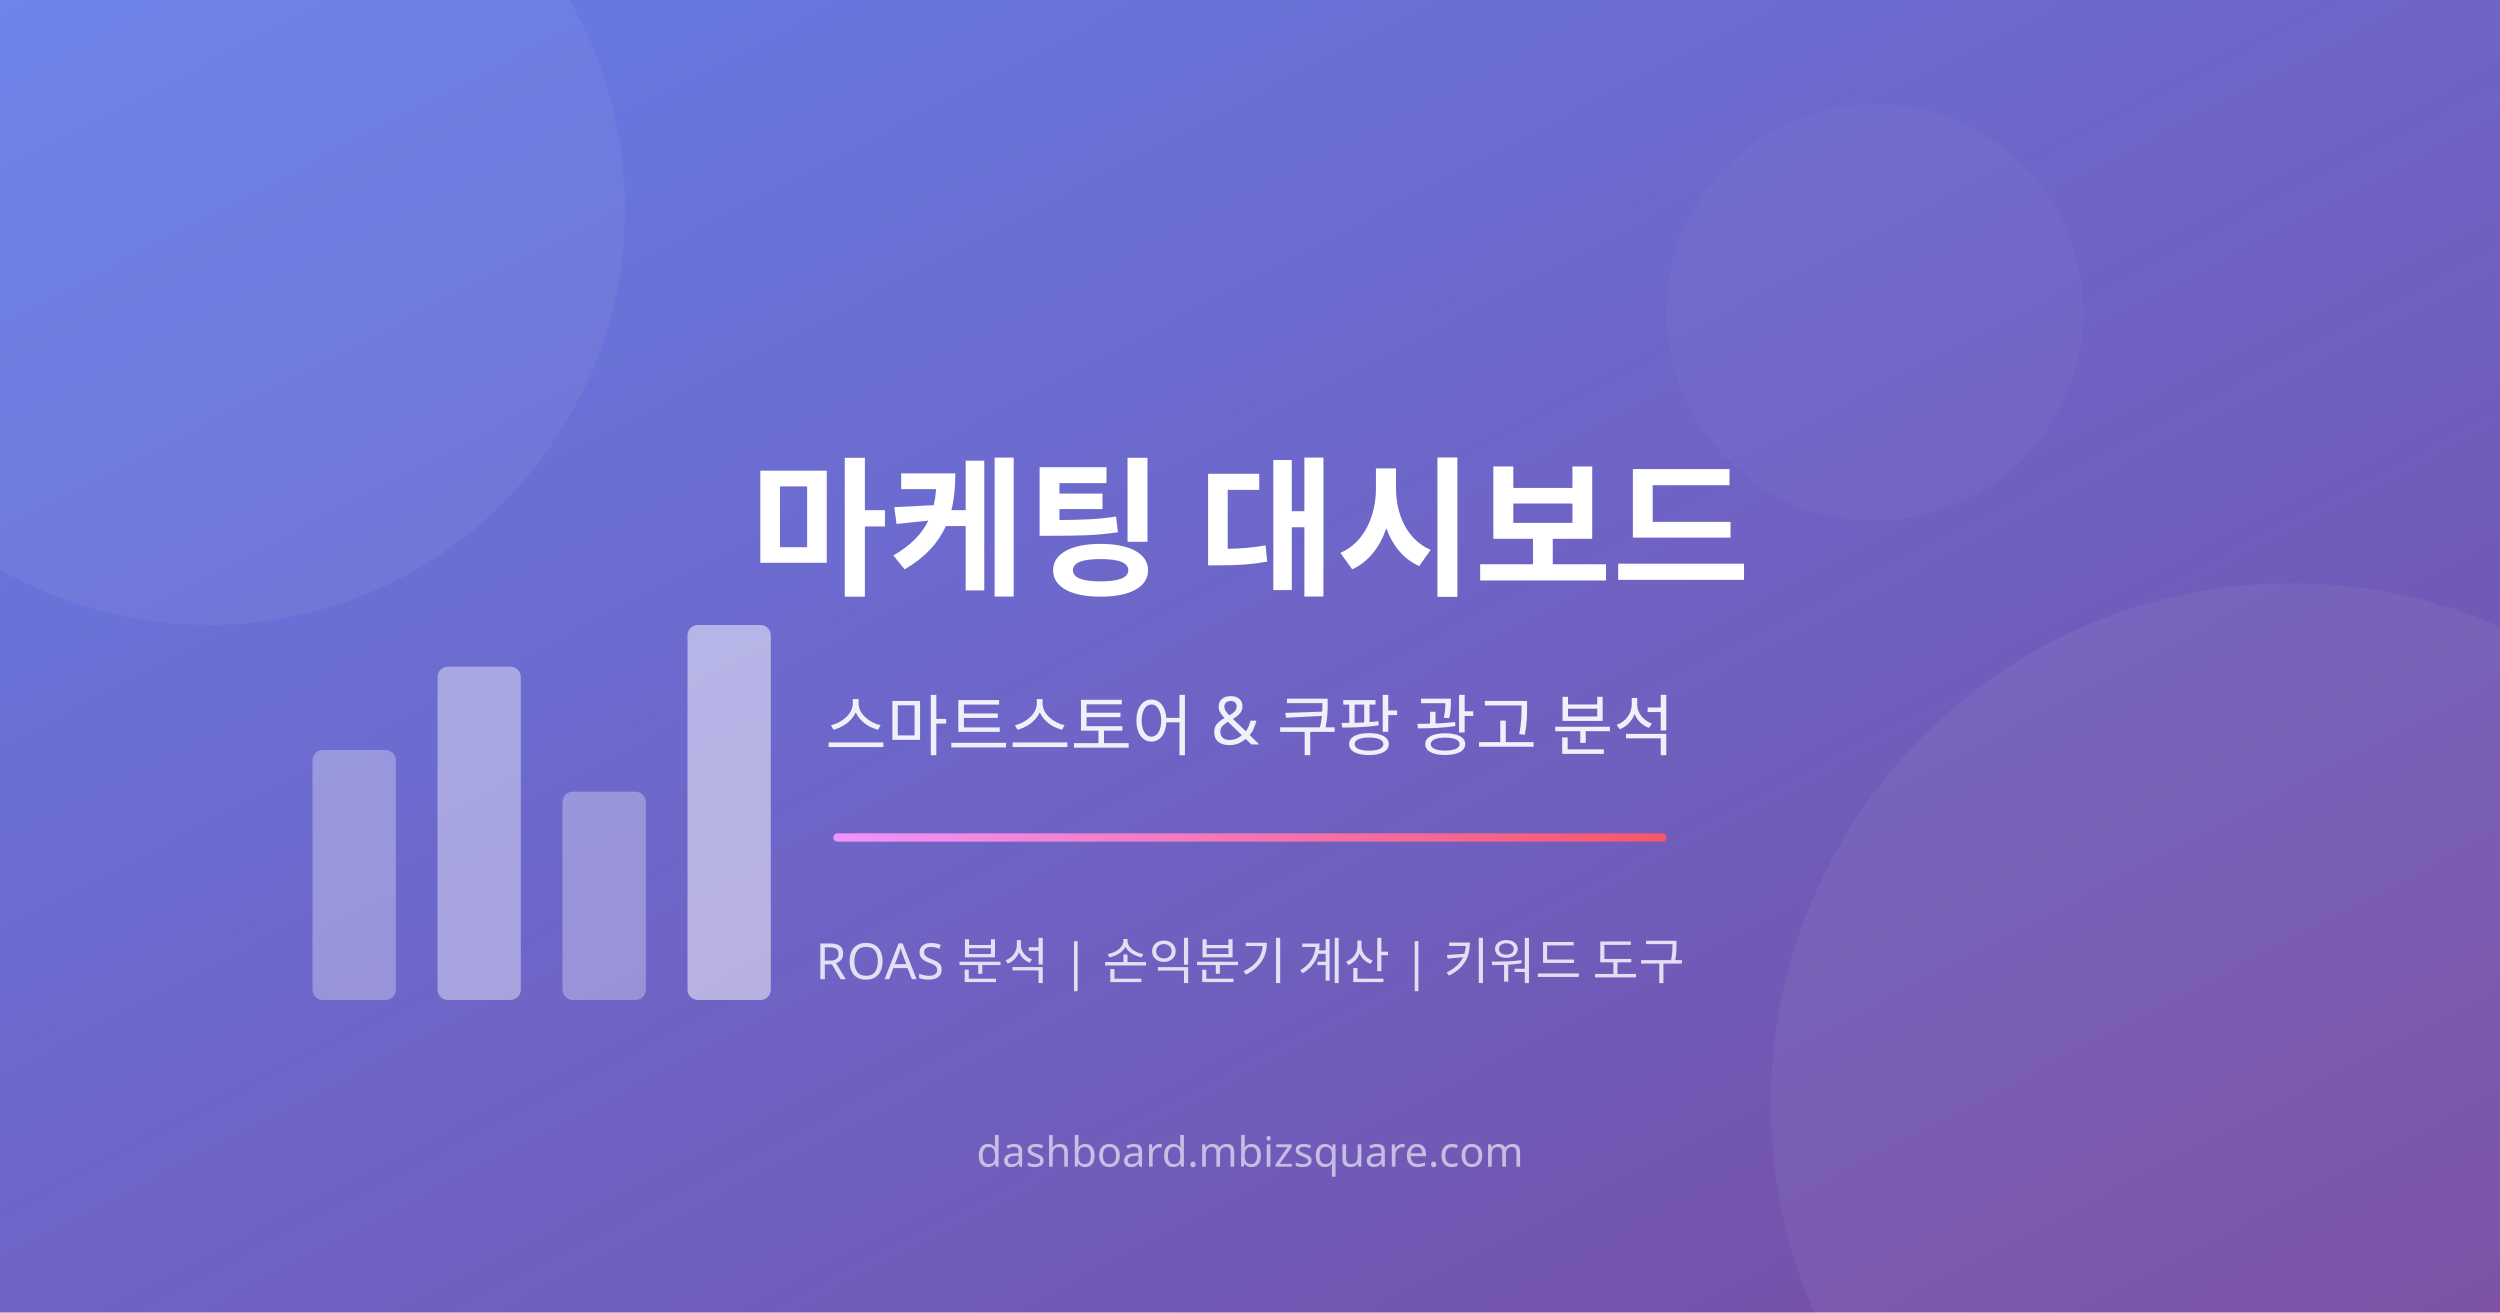
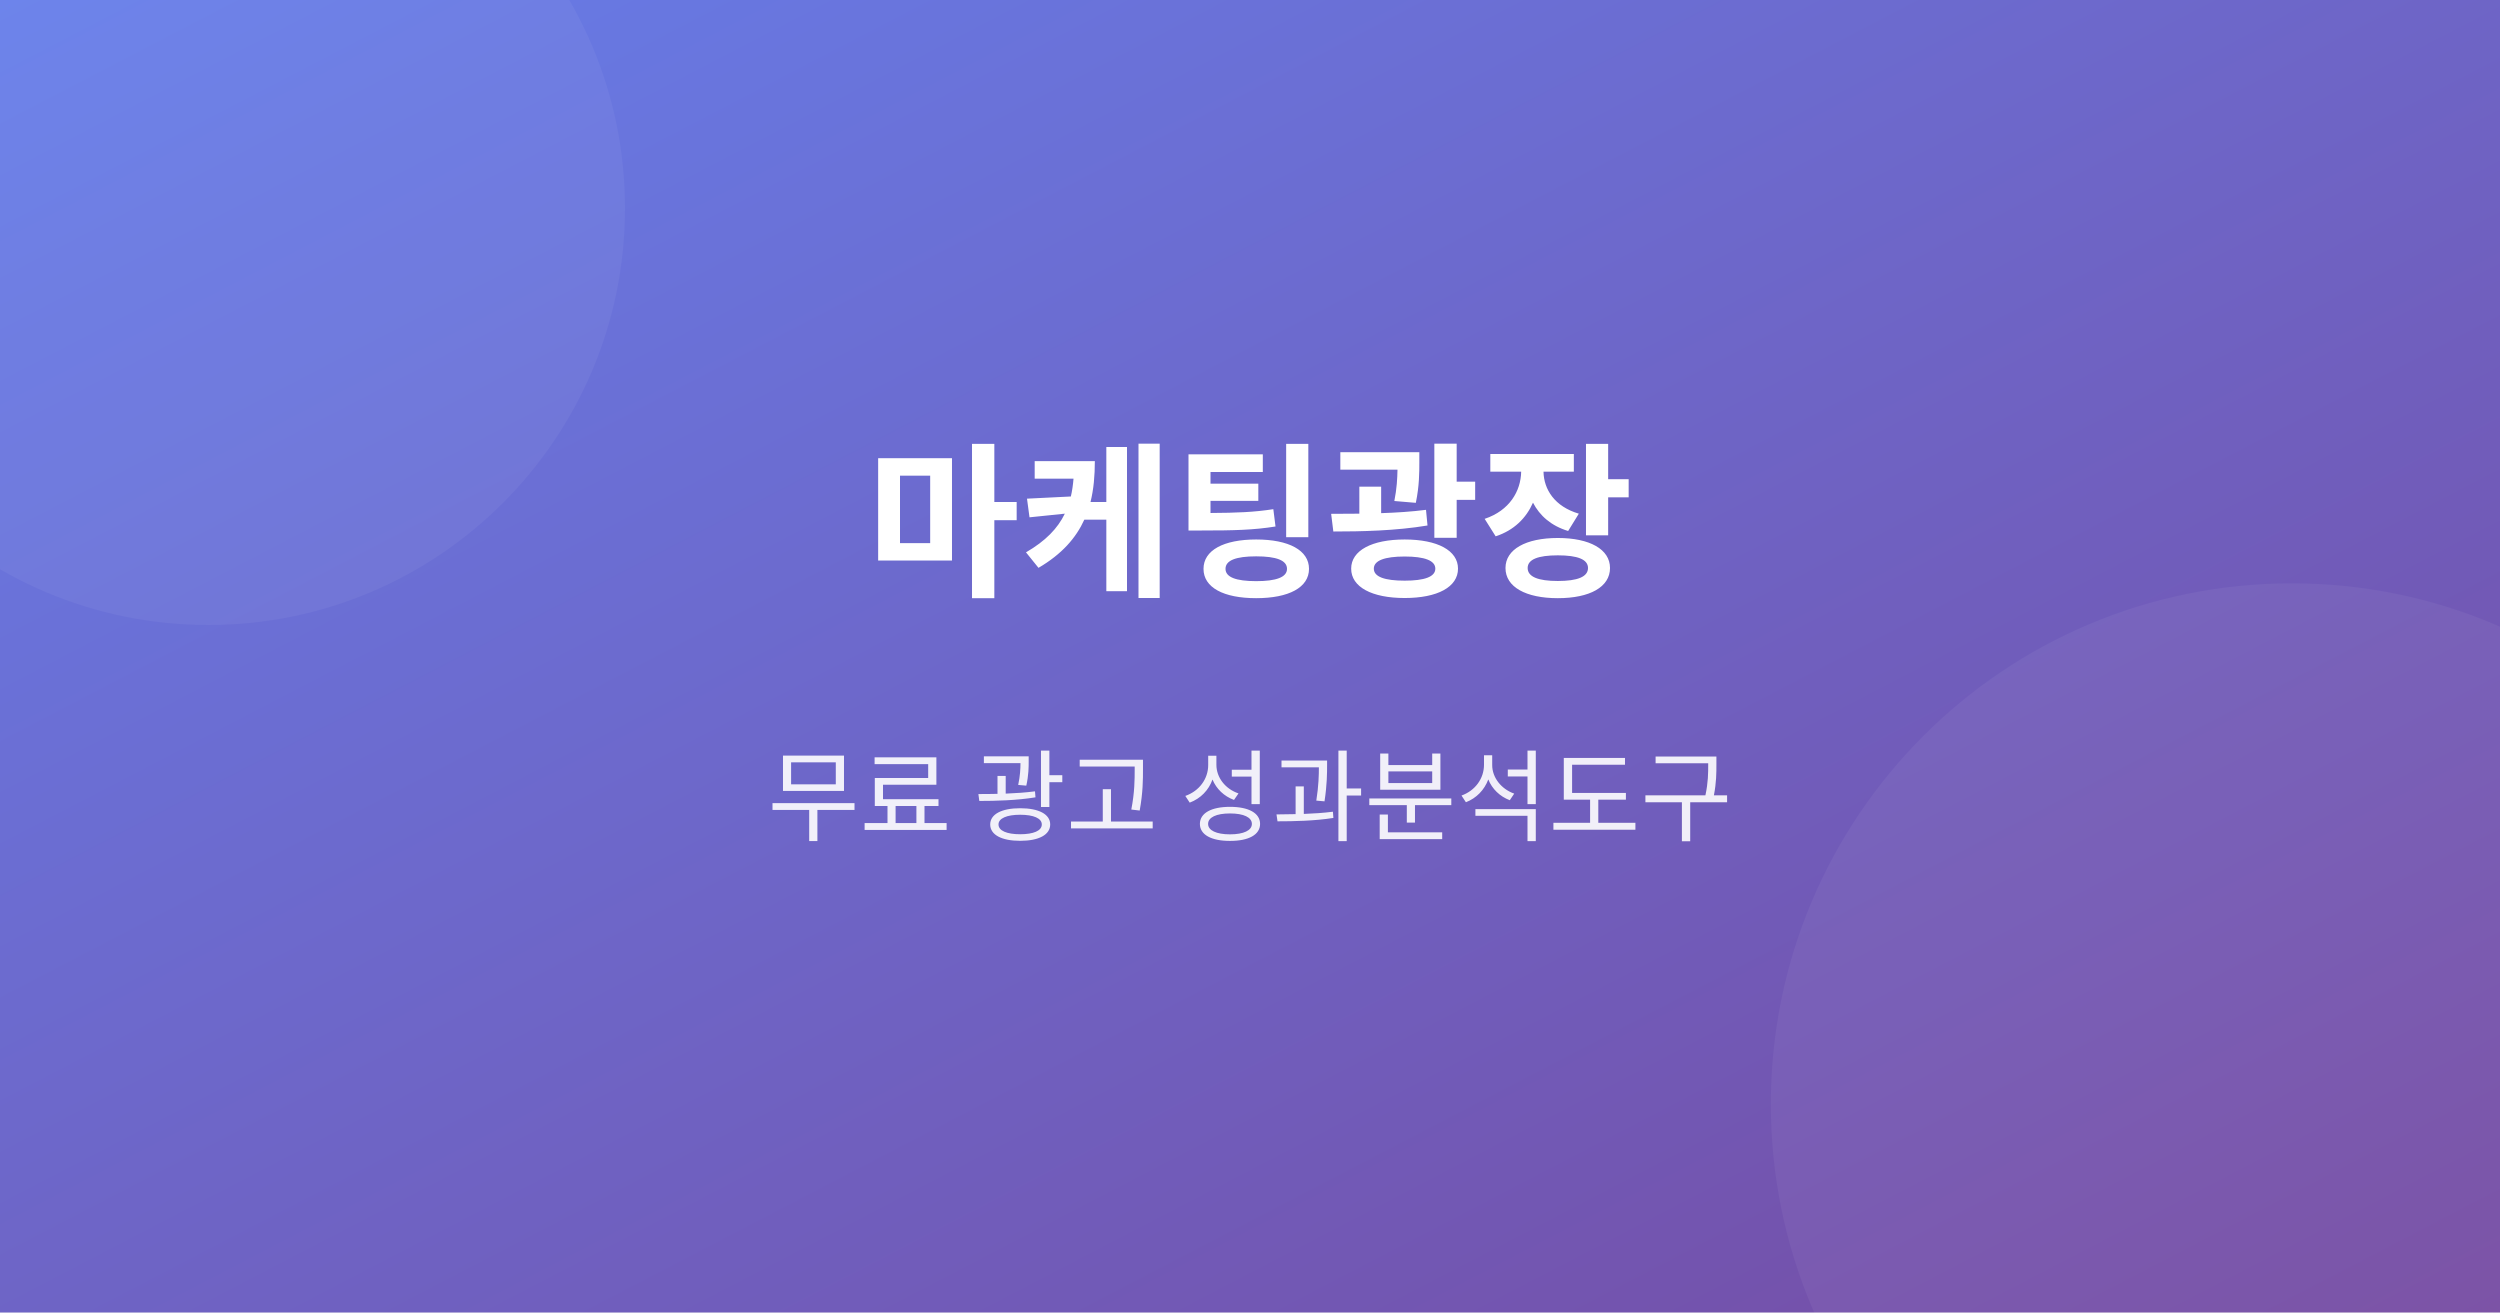
<svg xmlns="http://www.w3.org/2000/svg" width="1200" height="630" viewBox="0 0 1200 630">
  <defs>
    <linearGradient id="bg" x1="0%" y1="0%" x2="100%" y2="100%">
      <stop offset="0%" style="stop-color:#667eea" />
      <stop offset="100%" style="stop-color:#764ba2" />
    </linearGradient>
-     <linearGradient id="accent" x1="0%" y1="0%" x2="100%" y2="0%">
-       <stop offset="0%" style="stop-color:#f093fb" />
-       <stop offset="100%" style="stop-color:#f5576c" />
-     </linearGradient>
  </defs>
  <rect width="1200" height="630" fill="url(#bg)" />
  <circle cx="100" cy="100" r="200" fill="rgba(255,255,255,0.05)" />
  <circle cx="1100" cy="530" r="250" fill="rgba(255,255,255,0.05)" />
-   <circle cx="900" cy="150" r="100" fill="rgba(255,255,255,0.03)" />
-   <g transform="translate(150, 280)">
-     <rect x="0" y="80" width="40" height="120" rx="5" fill="rgba(255,255,255,0.3)" />
-     <rect x="60" y="40" width="40" height="160" rx="5" fill="rgba(255,255,255,0.4)" />
-     <rect x="120" y="100" width="40" height="100" rx="5" fill="rgba(255,255,255,0.3)" />
-     <rect x="180" y="20" width="40" height="180" rx="5" fill="rgba(255,255,255,0.5)" />
-   </g>
-   <text x="600" y="280" text-anchor="middle" font-family="'Noto Sans KR', 'Apple SD Gothic Neo', sans-serif" font-size="72" font-weight="700" fill="white">
-     마케팅 대시보드
+   <text x="600" y="280" text-anchor="middle" font-family="'Noto Sans KR', 'Apple SD Gothic Neo', sans-serif" font-size="80" font-weight="700" fill="white">
+     마케팅광장
  </text>
-   <text x="600" y="360" text-anchor="middle" font-family="'Noto Sans KR', 'Apple SD Gothic Neo', sans-serif" font-size="32" fill="rgba(255,255,255,0.9)">
-     스마트스토어 &amp; 쿠팡 광고 분석
-   </text>
-   <rect x="400" y="400" width="400" height="4" rx="2" fill="url(#accent)" />
-   <text x="600" y="470" text-anchor="middle" font-family="'Noto Sans KR', 'Apple SD Gothic Neo', sans-serif" font-size="24" fill="rgba(255,255,255,0.8)">
-     ROAS 분석 | 손익분기 계산 | 키워드 도구
-   </text>
-   <text x="600" y="560" text-anchor="middle" font-family="'Noto Sans KR', 'Apple SD Gothic Neo', sans-serif" font-size="20" fill="rgba(255,255,255,0.6)">
-     dashboard.mbizsquare.com
+   <text x="600" y="400" text-anchor="middle" font-family="'Noto Sans KR', 'Apple SD Gothic Neo', sans-serif" font-size="48" fill="rgba(255,255,255,0.9)">
+     무료 광고 성과분석도구
  </text>
</svg>
